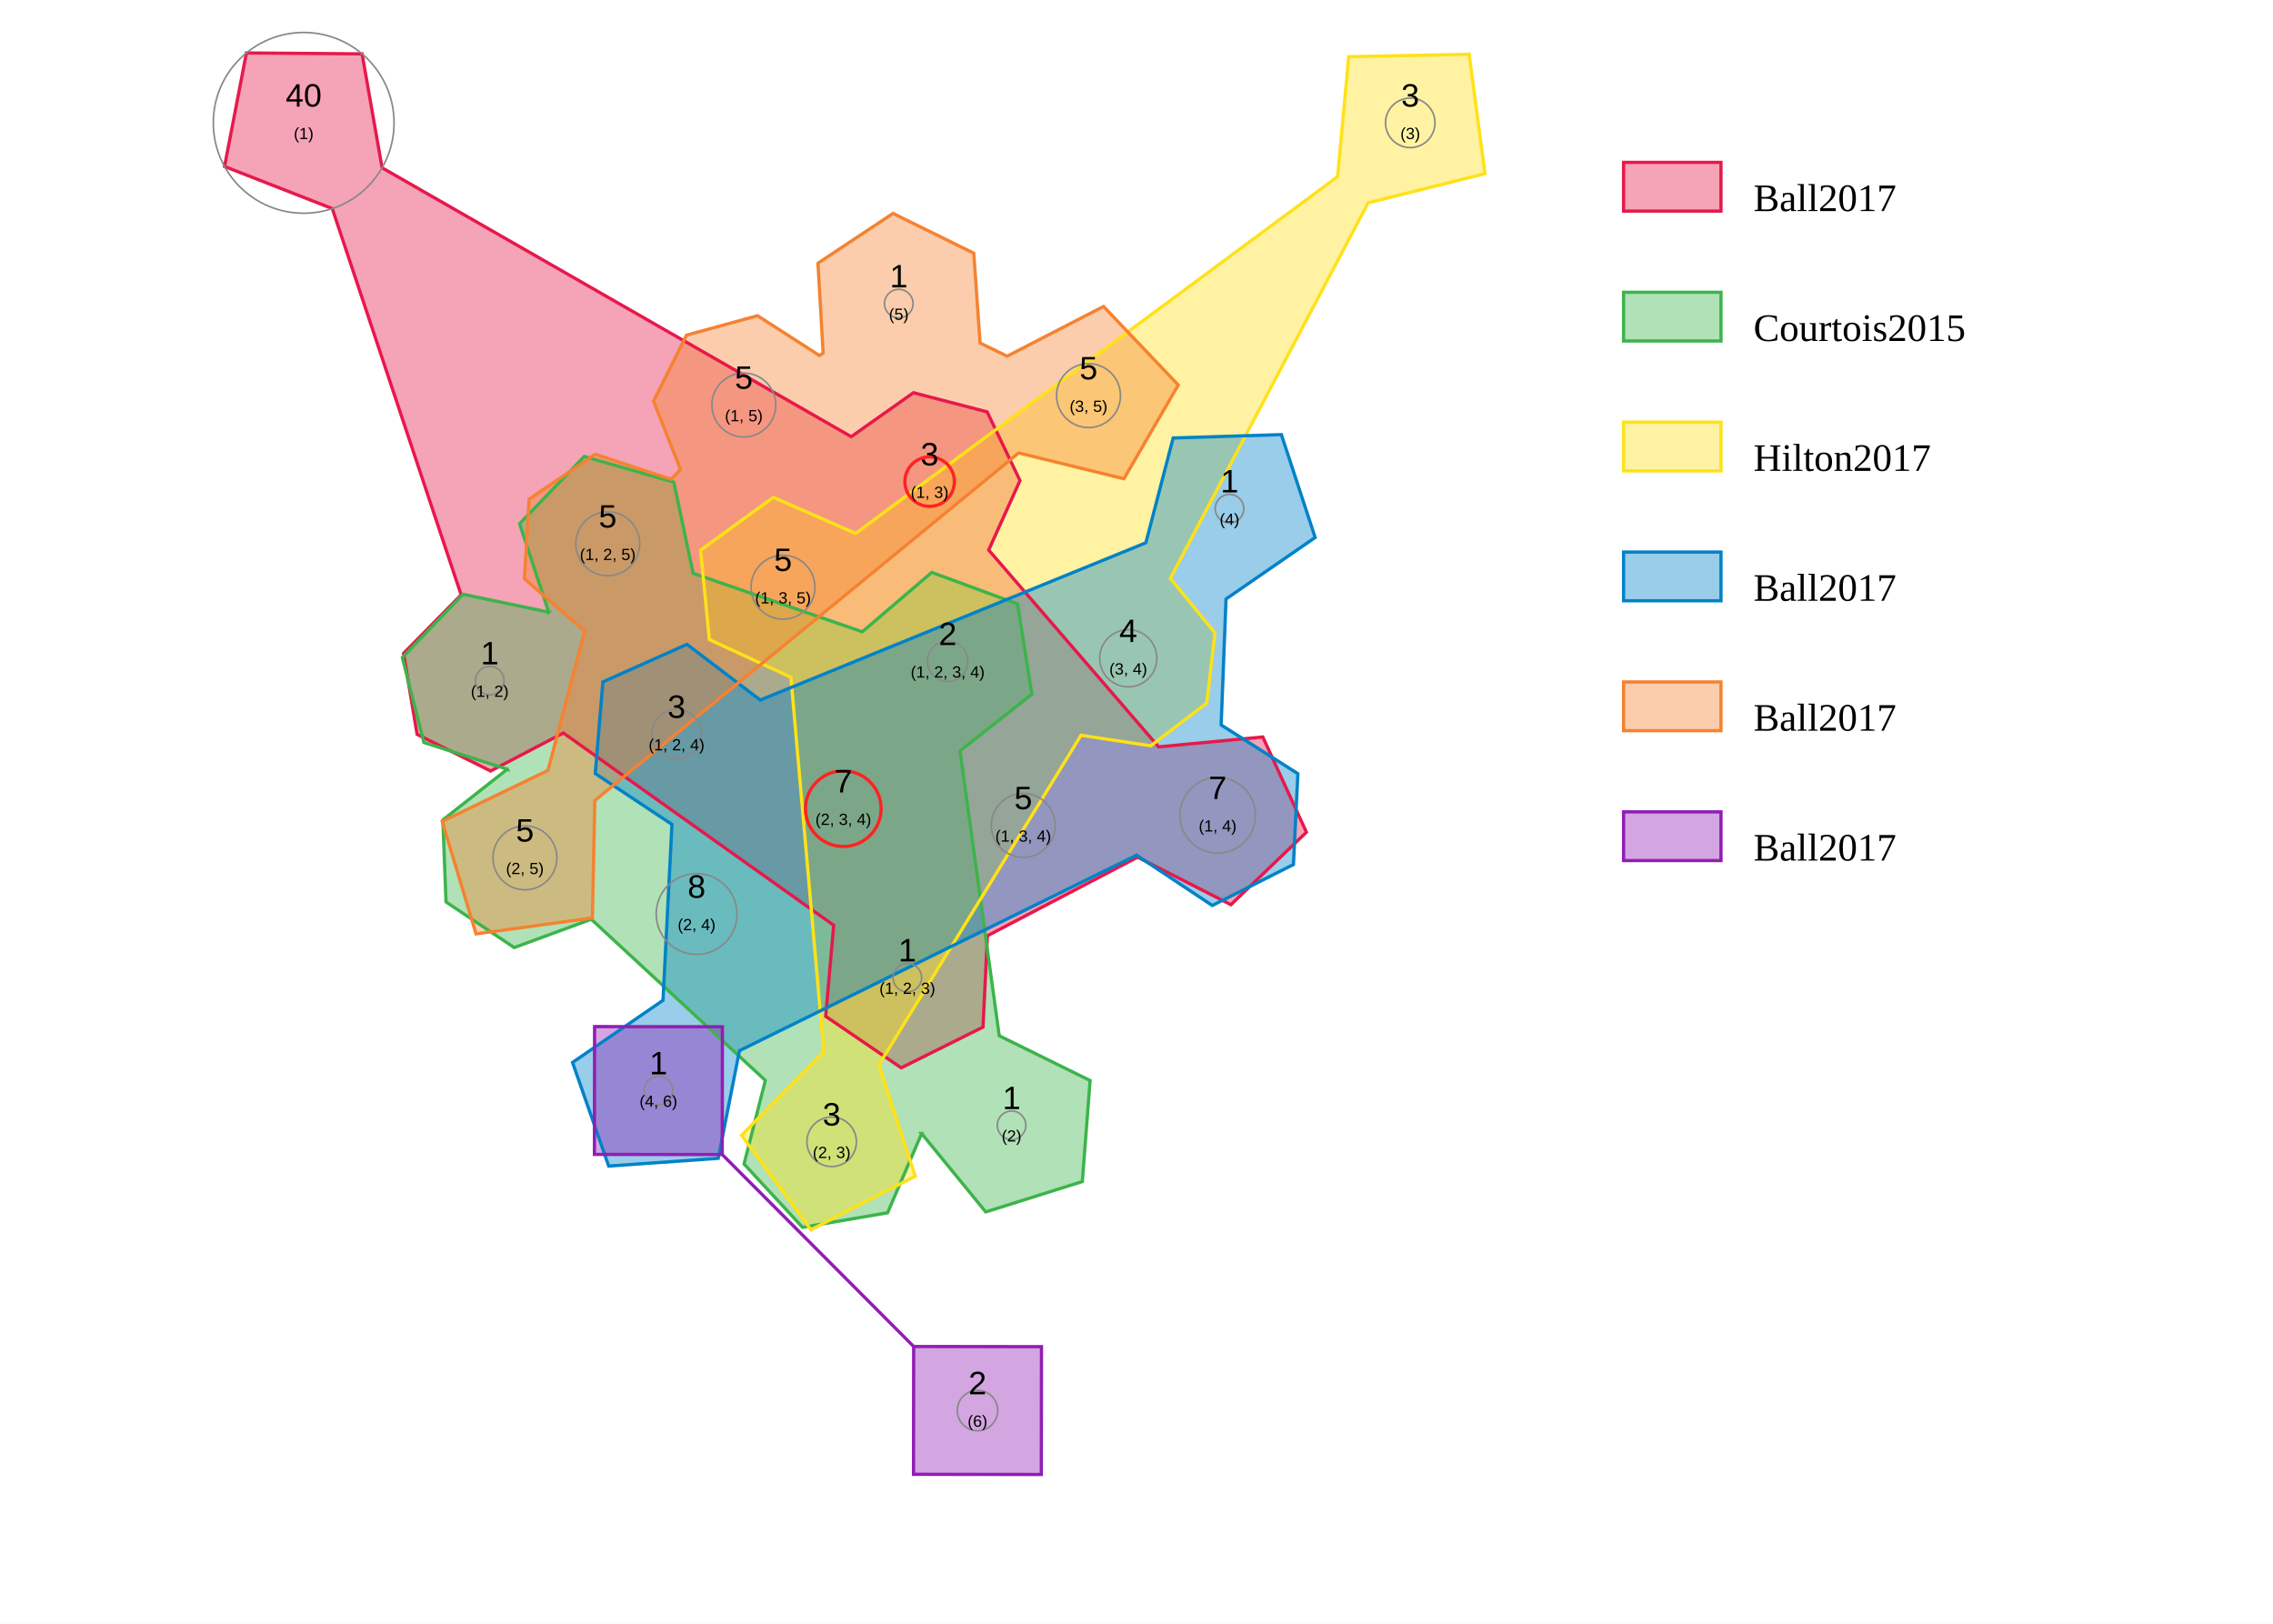
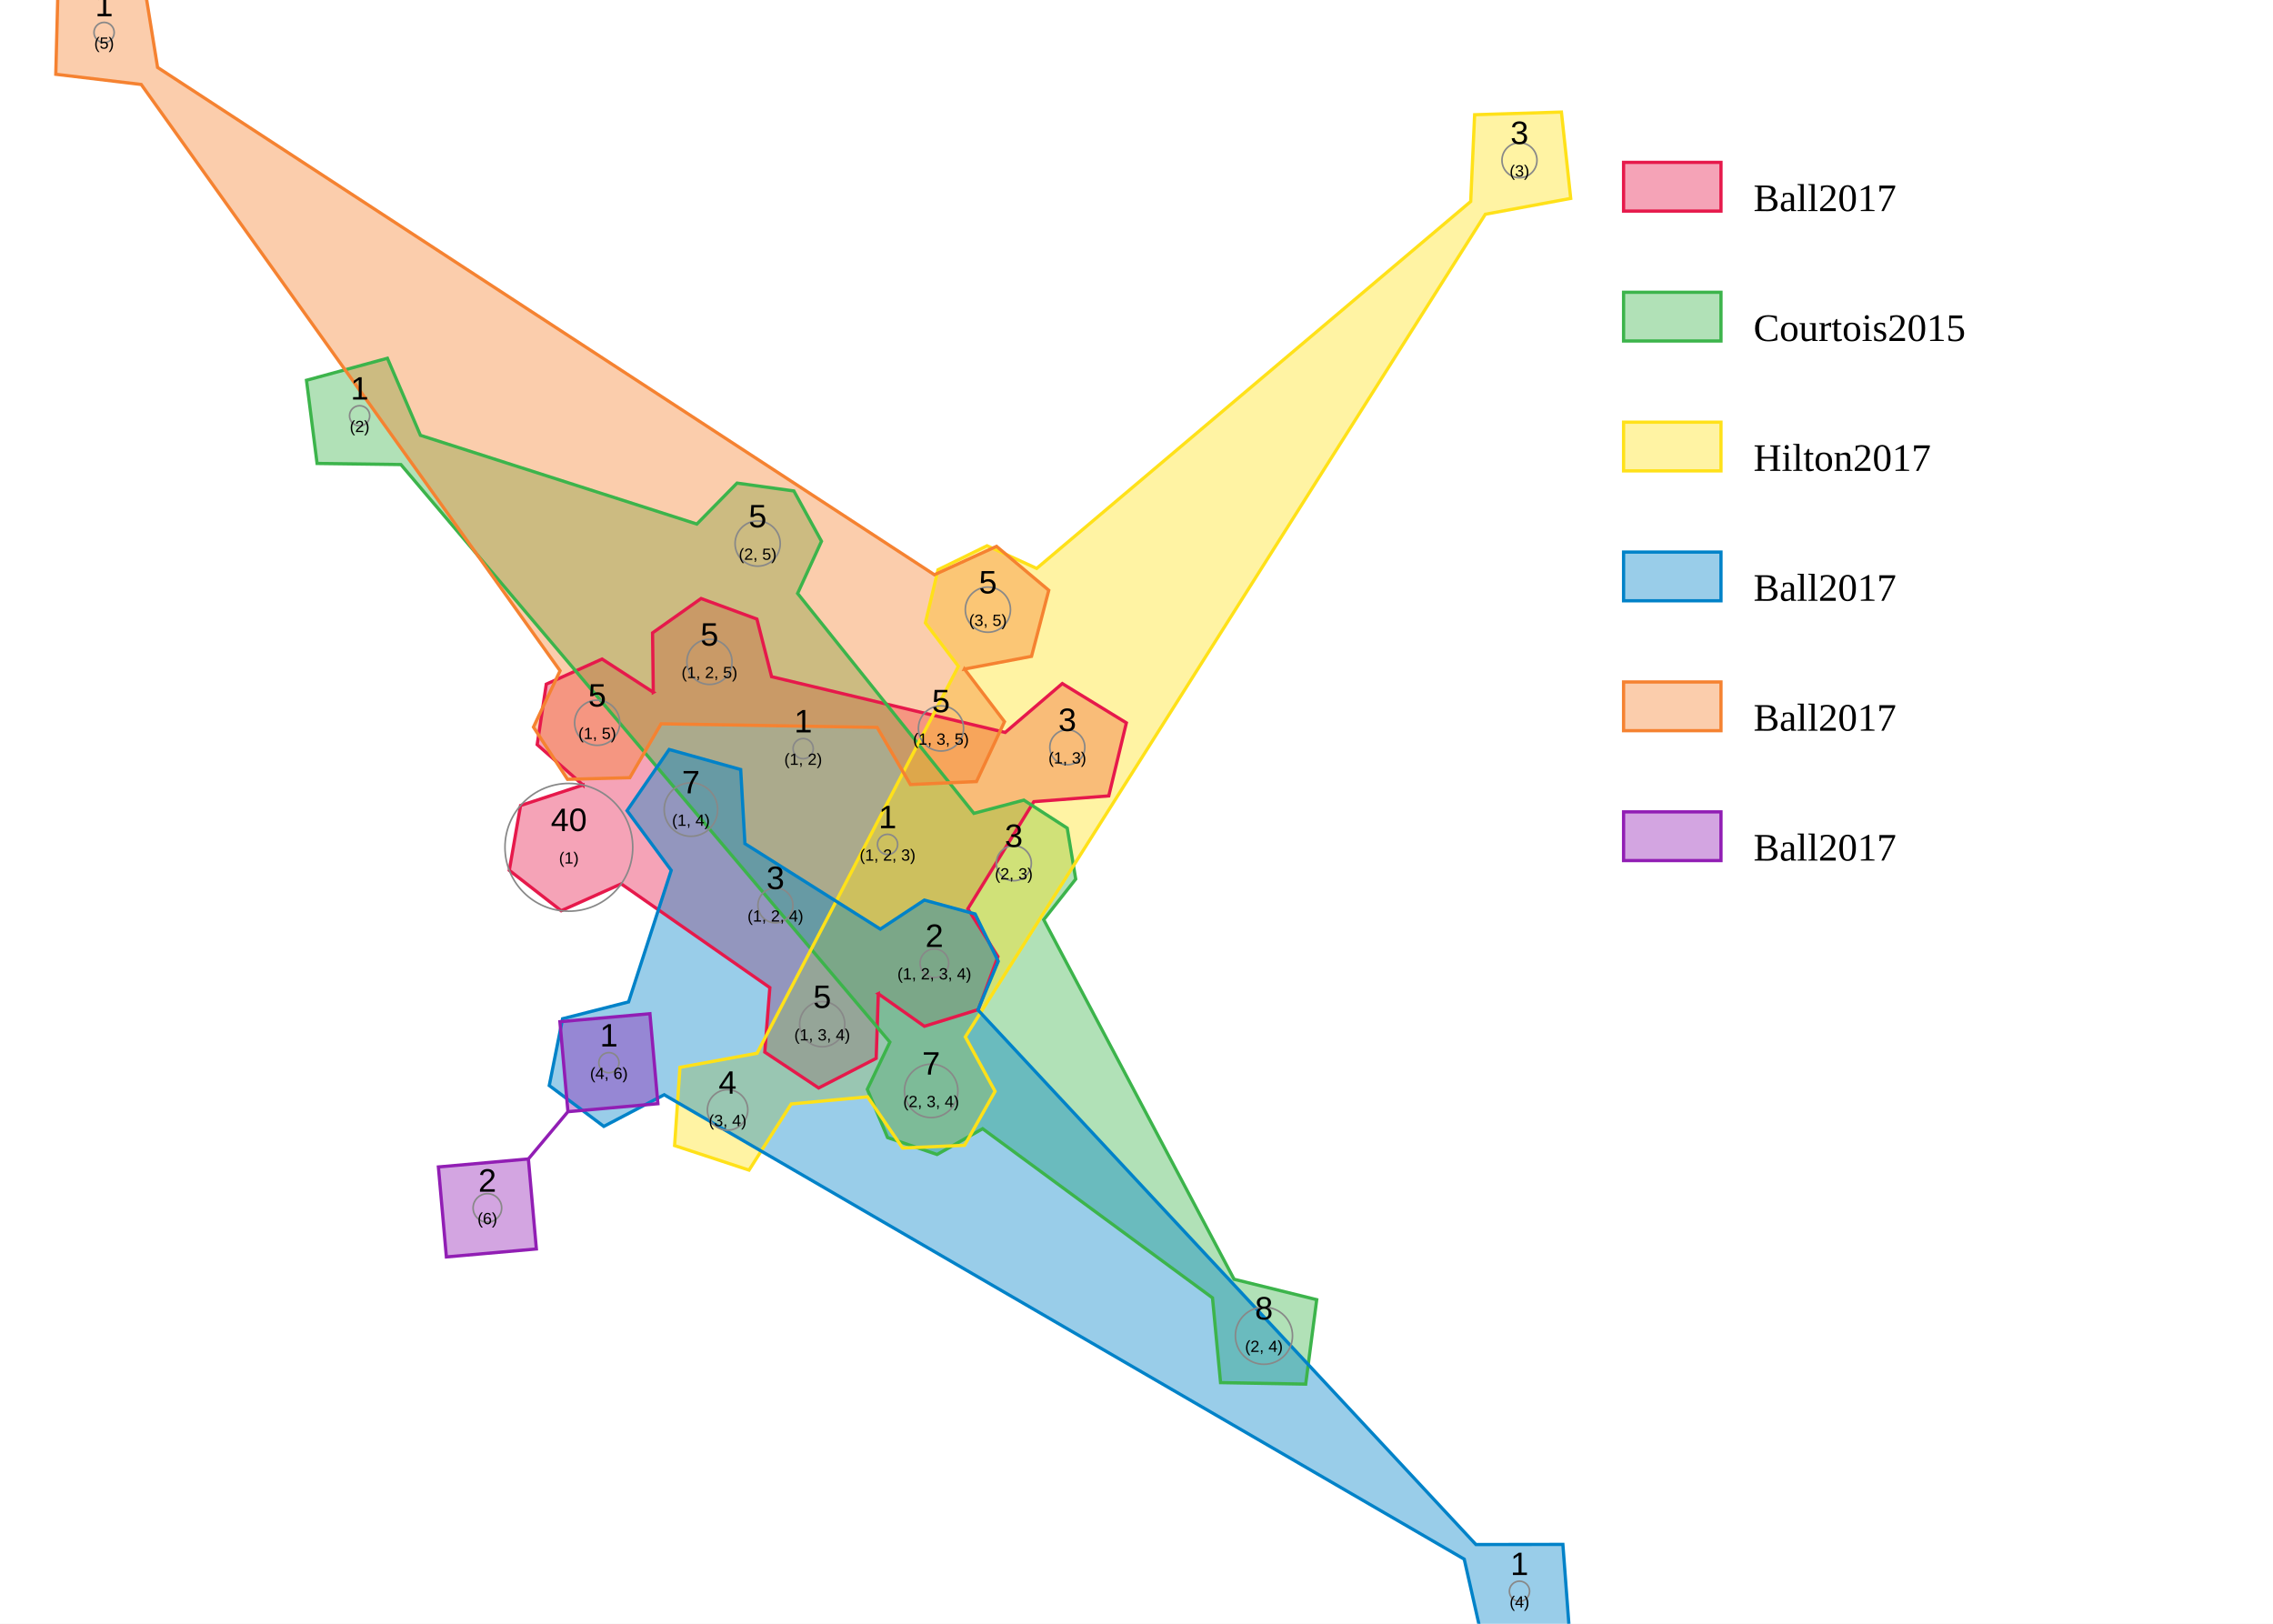
<svg xmlns="http://www.w3.org/2000/svg" xmlns:xlink="http://www.w3.org/1999/xlink" width="700" height="500">
  <defs>
    <style type="text/css">
  .borderLine {
	   stroke: none;
	   fill-opacity: 0.4;
  }
  .outLine {
	   stroke-width: 1;
	   fill: none;
  }
  .circle {
	   stroke: #888888;
	   stroke-width: 0.5;
	   fill: none;
    pointer-events: all;
  }
  .spcircle {
	   stroke: #FF2222;
	   stroke-width: 1;
	   fill: none;
    pointer-events: all;
  }
  .tLabel {
	   font-family: Arial;
    pointer-events: none;
	   font-size: 14px;
	   text-anchor: middle;
	   alignment-baseline: central;
  }
  .nLabel {
	   font-family: Arial;
    pointer-events: none;
	   font-size: 10px;
	   text-anchor: middle;
	   alignment-baseline: central;
  }
  .belong {
	   font-family: Arial;
    pointer-events: none;
	   font-size: 5px;
	   text-anchor: middle;
	   alignment-baseline: central;
  }
  .p0{
    stroke: none;
    fill: #e6194b;
  }
  .q0{
    fill: none;
    stroke: #e6194b;
  }
  .p1{
    stroke: none;
    fill: #3cb44b;
  }
  .q1{
    fill: none;
    stroke: #3cb44b;
  }
  .p2{
    stroke: none;
    fill: #ffe119;
  }
  .q2{
    fill: none;
    stroke: #ffe119;
  }
  .p3{
    stroke: none;
    fill: #0082c8;
  }
  .q3{
    fill: none;
    stroke: #0082c8;
  }
  .p4{
    stroke: none;
    fill: #f58231;
  }
  .q4{
    fill: none;
    stroke: #f58231;
  }
  .p5{
    stroke: none;
    fill: #911eb4;
  }
  .q5{
    fill: none;
    stroke: #911eb4;
  }

</style>
    <symbol id="bl0">
-       <path d="M 117.67 51.67 L 111.51 16.59 L 75.89 16.30 L 69.15 51.27 L 102.33 64.23 L 142.01 183.18 L 124.28 201.20 L 128.45 226.14 L 151.09 237.41 L 173.50 225.71 L 256.75 284.92 L 254.28 312.96 L 277.54 328.82 L 302.73 316.27 L 304.09 288.15 L 350.33 263.95 L 379.07 278.58 L 402.33 256.26 L 388.90 226.94 L 356.81 229.98 L 304.48 169.37 L 314.12 147.99 L 304.00 126.83 L 281.30 120.93 L 262.15 134.47 Z" />
+       <path d="M 179.55 241.73 L 160.31 248.05 L 156.84 268.00 L 172.83 280.44 L 191.32 272.17 L 237.08 304.12 L 235.52 323.98 L 252.11 335.02 L 269.83 325.90 L 270.49 305.98 L 270.47 305.99 L 284.67 316.02 L 301.28 310.88 L 307.32 294.57 L 298.07 279.84 L 318.38 246.86 L 341.46 245.08 L 346.88 222.59 L 327.15 210.49 L 309.56 225.54 L 237.62 208.37 L 233.10 190.63 L 215.91 184.30 L 200.96 194.88 L 201.19 213.19 L 201.21 213.18 L 185.41 202.94 L 168.24 210.67 L 165.43 229.29 L 179.55 241.74 Z" />
    </symbol>
    <symbol id="bl1">
-       <path d="M 169.00 188.50 L 142.58 182.99 L 123.91 202.48 L 130.54 228.64 L 156.24 236.88 L 156.23 236.86 L 136.38 252.49 L 137.36 277.74 L 158.36 291.79 L 182.08 283.06 L 235.70 332.69 L 229.14 358.43 L 247.16 377.94 L 273.34 373.45 L 283.84 349.05 L 283.82 349.05 L 303.57 373.19 L 333.32 363.83 L 335.71 332.73 L 307.73 318.95 L 295.65 231.21 L 317.77 213.79 L 313.36 185.98 L 286.95 176.25 L 265.55 194.55 L 213.46 176.54 L 207.51 148.46 L 179.92 140.57 L 160.02 161.26 L 168.98 188.52 Z" />
+       <path d="M 129.48 134.05 L 119.31 110.32 L 94.39 117.10 L 97.65 142.71 L 123.46 143.05 L 274.05 320.90 L 267.10 335.43 L 273.34 350.29 L 288.58 355.50 L 302.61 347.57 L 373.40 399.65 L 375.89 425.75 L 402.10 426.21 L 405.50 400.21 L 380.05 393.92 L 321.43 283.20 L 331.28 270.70 L 328.67 255.01 L 315.30 246.38 L 299.92 250.46 L 245.63 182.73 L 252.99 166.67 L 244.48 151.18 L 226.98 148.76 L 214.60 161.37 Z" />
    </symbol>
    <symbol id="bl2">
-       <path d="M 263.50 164.26 L 238.16 153.15 L 215.76 169.40 L 218.45 196.94 L 243.57 208.55 L 253.69 323.87 L 228.36 349.59 L 249.74 378.68 L 281.85 362.19 L 270.67 327.87 L 332.91 226.42 L 354.38 229.66 L 371.64 216.47 L 374.17 194.90 L 360.43 178.08 L 421.34 62.45 L 457.32 53.48 L 452.43 16.71 L 415.35 17.46 L 411.94 54.39 Z" />
+       <path d="M 233.15 324.33 L 209.40 328.67 L 207.75 352.76 L 230.68 360.31 L 243.66 339.95 L 267.18 337.75 L 277.97 353.51 L 297.05 352.68 L 306.44 336.05 L 297.28 319.28 L 457.43 65.97 L 483.72 61.10 L 480.86 34.51 L 454.13 35.33 L 452.92 62.05 L 319.26 175.03 L 303.97 168.06 L 288.87 175.45 L 284.99 191.80 L 295.15 205.18 Z" />
    </symbol>
    <symbol id="bl3">
-       <path d="M 204.18 308.03 L 176.32 327.16 L 187.46 359.07 L 221.18 356.69 L 227.73 323.53 L 350.02 263.34 L 373.34 278.83 L 398.33 266.21 L 399.70 238.24 L 376.07 223.24 L 377.57 184.44 L 405.02 165.51 L 394.62 133.83 L 361.29 134.87 L 352.88 167.14 L 234.13 215.56 L 211.56 198.42 L 185.67 209.96 L 183.32 238.20 L 206.94 253.86 Z" />
+       <path d="M 193.58 308.52 L 173.25 313.70 L 169.15 334.27 L 185.95 346.85 L 204.54 337.11 L 450.93 480.12 L 456.84 506.24 L 483.32 502.27 L 481.31 475.57 L 454.53 475.61 L 301.16 310.99 L 307.42 296.02 L 300.30 281.44 L 284.66 277.17 L 271.11 286.10 L 229.41 259.79 L 228.10 236.96 L 206.08 230.79 L 193.11 249.63 L 206.71 268.01 Z" />
    </symbol>
    <symbol id="bl4">
-       <path d="M 168.75 237.24 L 136.18 252.95 L 146.61 287.57 L 182.44 282.66 L 183.17 246.51 L 313.71 139.47 L 346.12 147.43 L 362.86 118.55 L 339.85 94.37 L 310.18 109.68 L 301.83 105.63 L 299.89 77.97 L 275.01 65.72 L 251.90 81.05 L 253.50 108.73 L 252.36 109.48 L 233.29 97.21 L 211.42 103.21 L 201.27 123.49 L 209.58 144.59 L 206.65 147.58 L 183.30 139.88 L 162.96 153.69 L 161.50 178.23 L 180.06 194.36 Z" />
+       <path d="M 48.53 20.76 L 44.30 -5.40 L 17.86 -3.62 L 17.18 22.87 L 43.49 26.01 L 172.48 206.55 L 164.29 223.90 L 174.77 239.98 L 193.95 239.48 L 203.59 222.88 L 270.12 223.99 L 280.37 241.58 L 300.72 240.67 L 309.35 222.22 L 297.02 206.01 L 297.01 206.03 L 317.67 202.11 L 322.98 181.77 L 306.89 168.24 L 287.76 176.98 Z" />
    </symbol>
    <symbol id="bl5">
-       <path d="M 222.42 355.52 L 222.47 316.17 L 183.11 316.12 L 183.06 355.48 L 222.42 355.52 L 281.38 414.63 L 281.33 453.99 L 320.69 454.04 L 320.74 414.68 L 281.38 414.63 Z" />
+       <path d="M 162.72 356.88 L 135.01 359.34 L 137.47 387.05 L 165.18 384.59 L 162.72 356.88 L 174.90 342.32 L 202.61 339.86 L 200.15 312.15 L 172.43 314.61 L 174.90 342.32 Z" />
    </symbol>
  </defs>
  <rect width="700" height="500" style="fill:#fff;stroke-width:0" />
  <use class="p0 borderLine" xlink:href="#bl0" />
  <use class="p1 borderLine" xlink:href="#bl1" />
  <use class="p2 borderLine" xlink:href="#bl2" />
  <use class="p3 borderLine" xlink:href="#bl3" />
  <use class="p4 borderLine" xlink:href="#bl4" />
  <use class="p5 borderLine" xlink:href="#bl5" />
  <use class="q0 outLine" xlink:href="#bl0" />
  <use class="q1 outLine" xlink:href="#bl1" />
  <use class="q2 outLine" xlink:href="#bl2" />
  <use class="q3 outLine" xlink:href="#bl3" />
  <use class="q4 outLine" xlink:href="#bl4" />
  <use class="q5 outLine" xlink:href="#bl5" />
-   <circle class="circle" cx="93.523" cy="37.831" r="27.831" />
-   <text class="tLabel" x="93.52" y="17.83" />
-   <text class="nLabel" x="93.52" y="32.83">40</text>
-   <text class="belong" x="93.52" y="42.83">(1)</text>
-   <circle class="circle" cx="150.821" cy="209.577" r="4.4" />
-   <text class="tLabel" x="150.82" y="189.58" />
-   <text class="nLabel" x="150.82" y="204.58">1</text>
-   <text class="belong" x="150.82" y="214.58">(1, 2)</text>
-   <circle class="circle" cx="279.429" cy="301.052" r="4.4" />
-   <text class="tLabel" x="279.43" y="281.05" />
-   <text class="nLabel" x="279.43" y="296.05">1</text>
-   <text class="belong" x="279.43" y="306.05">(1, 2, 3)</text>
-   <circle class="circle" cx="291.854" cy="203.642" r="6.223" />
-   <text class="tLabel" x="291.85" y="183.64" />
-   <text class="nLabel" x="291.85" y="198.64">2</text>
-   <text class="belong" x="291.85" y="208.64">(1, 2, 3, 4)</text>
-   <circle class="circle" cx="311.531" cy="346.517" r="4.4" />
-   <text class="tLabel" x="311.53" y="326.52" />
-   <text class="nLabel" x="311.53" y="341.52">1</text>
-   <text class="belong" x="311.53" y="351.52">(2)</text>
-   <circle class="circle" cx="256.122" cy="351.59" r="7.622" />
-   <text class="tLabel" x="256.12" y="331.59" />
-   <text class="nLabel" x="256.12" y="346.59">3</text>
-   <text class="belong" x="256.12" y="356.59">(2, 3)</text>
-   <circle class="spcircle" cx="259.707" cy="249.019" r="11.642" />
-   <text class="tLabel" x="259.71" y="229.02" />
-   <text class="nLabel" x="259.71" y="244.02">7</text>
-   <text class="belong" x="259.71" y="254.02">(2, 3, 4)</text>
-   <circle class="circle" cx="214.529" cy="281.448" r="12.446" />
-   <text class="tLabel" x="214.53" y="261.45" />
-   <text class="nLabel" x="214.53" y="276.45">8</text>
-   <text class="belong" x="214.53" y="286.45">(2, 4)</text>
-   <circle class="circle" cx="161.65" cy="264.154" r="9.84" />
-   <text class="tLabel" x="161.65" y="244.15" />
-   <text class="nLabel" x="161.65" y="259.15">5</text>
-   <text class="belong" x="161.65" y="269.15">(2, 5)</text>
-   <circle class="circle" cx="434.307" cy="37.831" r="7.622" />
-   <text class="tLabel" x="434.31" y="17.83" />
-   <text class="nLabel" x="434.31" y="32.83">3</text>
-   <text class="belong" x="434.31" y="42.83">(3)</text>
-   <circle class="spcircle" cx="286.293" cy="148.306" r="7.622" />
-   <text class="tLabel" x="286.29" y="128.31" />
-   <text class="nLabel" x="286.29" y="143.31">3</text>
-   <text class="belong" x="286.29" y="153.31">(1, 3)</text>
-   <circle class="circle" cx="315.122" cy="254.168" r="9.84" />
-   <text class="tLabel" x="315.12" y="234.17" />
-   <text class="nLabel" x="315.12" y="249.17">5</text>
-   <text class="belong" x="315.12" y="259.17">(1, 3, 4)</text>
-   <circle class="circle" cx="347.458" cy="202.7" r="8.801" />
-   <text class="tLabel" x="347.46" y="182.70" />
-   <text class="nLabel" x="347.46" y="197.70">4</text>
-   <text class="belong" x="347.46" y="207.70">(3, 4)</text>
-   <circle class="circle" cx="335.225" cy="121.819" r="9.84" />
-   <text class="tLabel" x="335.23" y="101.82" />
-   <text class="nLabel" x="335.23" y="116.82">5</text>
-   <text class="belong" x="335.23" y="126.82">(3, 5)</text>
-   <circle class="circle" cx="241.136" cy="180.821" r="9.84" />
-   <text class="tLabel" x="241.14" y="160.82" />
-   <text class="nLabel" x="241.14" y="175.82">5</text>
-   <text class="belong" x="241.14" y="185.82">(1, 3, 5)</text>
-   <circle class="circle" cx="378.646" cy="156.628" r="4.4" />
-   <text class="tLabel" x="378.65" y="136.63" />
-   <text class="nLabel" x="378.65" y="151.63">1</text>
-   <text class="belong" x="378.65" y="161.63">(4)</text>
-   <circle class="circle" cx="374.993" cy="251.047" r="11.642" />
-   <text class="tLabel" x="374.99" y="231.05" />
-   <text class="nLabel" x="374.99" y="246.05">7</text>
-   <text class="belong" x="374.99" y="256.05">(1, 4)</text>
-   <circle class="circle" cx="208.363" cy="226.065" r="7.622" />
-   <text class="tLabel" x="208.36" y="206.06" />
-   <text class="nLabel" x="208.36" y="221.06">3</text>
-   <text class="belong" x="208.36" y="231.06">(1, 2, 4)</text>
-   <circle class="circle" cx="202.765" cy="335.821" r="4.4" />
-   <text class="tLabel" x="202.77" y="315.82" />
-   <text class="nLabel" x="202.77" y="330.82">1</text>
-   <text class="belong" x="202.77" y="340.82">(4, 6)</text>
-   <circle class="circle" cx="276.791" cy="93.492" r="4.4" />
-   <text class="tLabel" x="276.79" y="73.49" />
-   <text class="nLabel" x="276.79" y="88.49">1</text>
-   <text class="belong" x="276.79" y="98.49">(5)</text>
-   <circle class="circle" cx="229.072" cy="124.719" r="9.84" />
-   <text class="tLabel" x="229.07" y="104.72" />
-   <text class="nLabel" x="229.07" y="119.72">5</text>
-   <text class="belong" x="229.07" y="129.72">(1, 5)</text>
-   <circle class="circle" cx="187.158" cy="167.445" r="9.84" />
-   <text class="tLabel" x="187.16" y="147.45" />
-   <text class="nLabel" x="187.16" y="162.45">5</text>
-   <text class="belong" x="187.16" y="172.45">(1, 2, 5)</text>
-   <circle class="circle" cx="301.036" cy="434.339" r="6.223" />
-   <text class="tLabel" x="301.04" y="414.34" />
-   <text class="nLabel" x="301.04" y="429.34">2</text>
-   <text class="belong" x="301.04" y="439.34">(6)</text>
+   <circle class="circle" cx="175.188" cy="260.911" r="19.673" />
+   <text class="tLabel" x="175.19" y="240.91" />
+   <text class="nLabel" x="175.19" y="255.91">40</text>
+   <text class="belong" x="175.19" y="265.91">(1)</text>
+   <circle class="circle" cx="247.345" cy="230.52" r="3.111" />
+   <text class="tLabel" x="247.35" y="210.52" />
+   <text class="nLabel" x="247.35" y="225.52">1</text>
+   <text class="belong" x="247.35" y="235.52">(1, 2)</text>
+   <circle class="circle" cx="273.337" cy="260.017" r="3.111" />
+   <text class="tLabel" x="273.34" y="240.02" />
+   <text class="nLabel" x="273.34" y="255.02">1</text>
+   <text class="belong" x="273.34" y="265.02">(1, 2, 3)</text>
+   <circle class="circle" cx="287.752" cy="296.595" r="4.399" />
+   <text class="tLabel" x="287.75" y="276.59" />
+   <text class="nLabel" x="287.75" y="291.59">2</text>
+   <text class="belong" x="287.75" y="301.59">(1, 2, 3, 4)</text>
+   <circle class="circle" cx="110.748" cy="128.038" r="3.111" />
+   <text class="tLabel" x="110.75" y="108.04" />
+   <text class="nLabel" x="110.75" y="123.04">1</text>
+   <text class="belong" x="110.75" y="133.04">(2)</text>
+   <circle class="circle" cx="312.225" cy="265.811" r="5.388" />
+   <text class="tLabel" x="312.22" y="245.81" />
+   <text class="nLabel" x="312.22" y="260.81">3</text>
+   <text class="belong" x="312.22" y="270.81">(2, 3)</text>
+   <circle class="circle" cx="286.763" cy="335.913" r="8.23" />
+   <text class="tLabel" x="286.76" y="315.91" />
+   <text class="nLabel" x="286.76" y="330.91">7</text>
+   <text class="belong" x="286.76" y="340.91">(2, 3, 4)</text>
+   <circle class="circle" cx="389.252" cy="411.308" r="8.798" />
+   <text class="tLabel" x="389.25" y="391.31" />
+   <text class="nLabel" x="389.25" y="406.31">8</text>
+   <text class="belong" x="389.25" y="416.31">(2, 4)</text>
+   <circle class="circle" cx="233.329" cy="167.383" r="6.955" />
+   <text class="tLabel" x="233.33" y="147.38" />
+   <text class="nLabel" x="233.33" y="162.38">5</text>
+   <text class="belong" x="233.33" y="172.38">(2, 5)</text>
+   <circle class="circle" cx="467.944" cy="49.346" r="5.388" />
+   <text class="tLabel" x="467.94" y="29.35" />
+   <text class="nLabel" x="467.94" y="44.35">3</text>
+   <text class="belong" x="467.94" y="54.35">(3)</text>
+   <circle class="circle" cx="328.699" cy="230.106" r="5.388" />
+   <text class="tLabel" x="328.70" y="210.11" />
+   <text class="nLabel" x="328.70" y="225.11">3</text>
+   <text class="belong" x="328.70" y="235.11">(1, 3)</text>
+   <circle class="circle" cx="253.207" cy="315.376" r="6.955" />
+   <text class="tLabel" x="253.21" y="295.38" />
+   <text class="nLabel" x="253.21" y="310.38">5</text>
+   <text class="belong" x="253.21" y="320.38">(1, 3, 4)</text>
+   <circle class="circle" cx="224.069" cy="341.783" r="6.221" />
+   <text class="tLabel" x="224.07" y="321.78" />
+   <text class="nLabel" x="224.07" y="336.78">4</text>
+   <text class="belong" x="224.07" y="346.78">(3, 4)</text>
+   <circle class="circle" cx="304.236" cy="187.733" r="6.955" />
+   <text class="tLabel" x="304.24" y="167.73" />
+   <text class="nLabel" x="304.24" y="182.73">5</text>
+   <text class="belong" x="304.24" y="192.73">(3, 5)</text>
+   <circle class="circle" cx="289.791" cy="224.311" r="6.955" />
+   <text class="tLabel" x="289.79" y="204.31" />
+   <text class="nLabel" x="289.79" y="219.31">5</text>
+   <text class="belong" x="289.79" y="229.31">(1, 3, 5)</text>
+   <circle class="circle" cx="467.944" cy="490" r="3.111" />
+   <text class="tLabel" x="467.94" y="470.00" />
+   <text class="nLabel" x="467.94" y="485.00">1</text>
+   <text class="belong" x="467.94" y="495.00">(4)</text>
+   <circle class="circle" cx="212.776" cy="249.292" r="8.23" />
+   <text class="tLabel" x="212.78" y="229.29" />
+   <text class="nLabel" x="212.78" y="244.29">7</text>
+   <text class="belong" x="212.78" y="254.29">(1, 4)</text>
+   <circle class="circle" cx="238.801" cy="278.783" r="5.388" />
+   <text class="tLabel" x="238.80" y="258.78" />
+   <text class="nLabel" x="238.80" y="273.78">3</text>
+   <text class="belong" x="238.80" y="283.78">(1, 2, 4)</text>
+   <circle class="circle" cx="187.521" cy="327.237" r="3.111" />
+   <text class="tLabel" x="187.52" y="307.24" />
+   <text class="nLabel" x="187.52" y="322.24">1</text>
+   <text class="belong" x="187.52" y="332.24">(4, 6)</text>
+   <circle class="circle" cx="32.056" cy="10" r="3.111" />
+   <text class="tLabel" x="32.06" y="-10.00" />
+   <text class="nLabel" x="32.06" y="5.00">1</text>
+   <text class="belong" x="32.06" y="15.00">(5)</text>
+   <circle class="circle" cx="183.916" cy="222.558" r="6.955" />
+   <text class="tLabel" x="183.92" y="202.56" />
+   <text class="nLabel" x="183.92" y="217.56">5</text>
+   <text class="belong" x="183.92" y="227.56">(1, 5)</text>
+   <circle class="circle" cx="218.488" cy="203.807" r="6.955" />
+   <text class="tLabel" x="218.49" y="183.81" />
+   <text class="nLabel" x="218.49" y="198.81">5</text>
+   <text class="belong" x="218.49" y="208.81">(1, 2, 5)</text>
+   <circle class="circle" cx="150.094" cy="371.962" r="4.399" />
+   <text class="tLabel" x="150.09" y="351.96" />
+   <text class="nLabel" x="150.09" y="366.96">2</text>
+   <text class="belong" x="150.09" y="376.96">(6)</text>
  <rect class="p0 borderLine" x="500.00" y="50.00" width="30.00" height="15.00" />
  <rect class="q0" x="500.00" y="50.00" width="30.00" height="15.00" />
  <text class="legend" x="540.00" y="65.00">Ball2017</text>
  <rect class="p1 borderLine" x="500.00" y="90.00" width="30.00" height="15.00" />
  <rect class="q1" x="500.00" y="90.00" width="30.00" height="15.00" />
  <text class="legend" x="540.00" y="105.00">Courtois2015</text>
  <rect class="p2 borderLine" x="500.00" y="130.00" width="30.00" height="15.00" />
  <rect class="q2" x="500.00" y="130.00" width="30.00" height="15.00" />
  <text class="legend" x="540.00" y="145.00">Hilton2017</text>
  <rect class="p3 borderLine" x="500.00" y="170.00" width="30.00" height="15.00" />
  <rect class="q3" x="500.00" y="170.00" width="30.00" height="15.00" />
  <text class="legend" x="540.00" y="185.00">Ball2017</text>
  <rect class="p4 borderLine" x="500.00" y="210.00" width="30.00" height="15.00" />
  <rect class="q4" x="500.00" y="210.00" width="30.00" height="15.00" />
  <text class="legend" x="540.00" y="225.00">Ball2017</text>
  <rect class="p5 borderLine" x="500.00" y="250.00" width="30.00" height="15.00" />
  <rect class="q5" x="500.00" y="250.00" width="30.00" height="15.00" />
  <text class="legend" x="540.00" y="265.00">Ball2017</text>
</svg>
